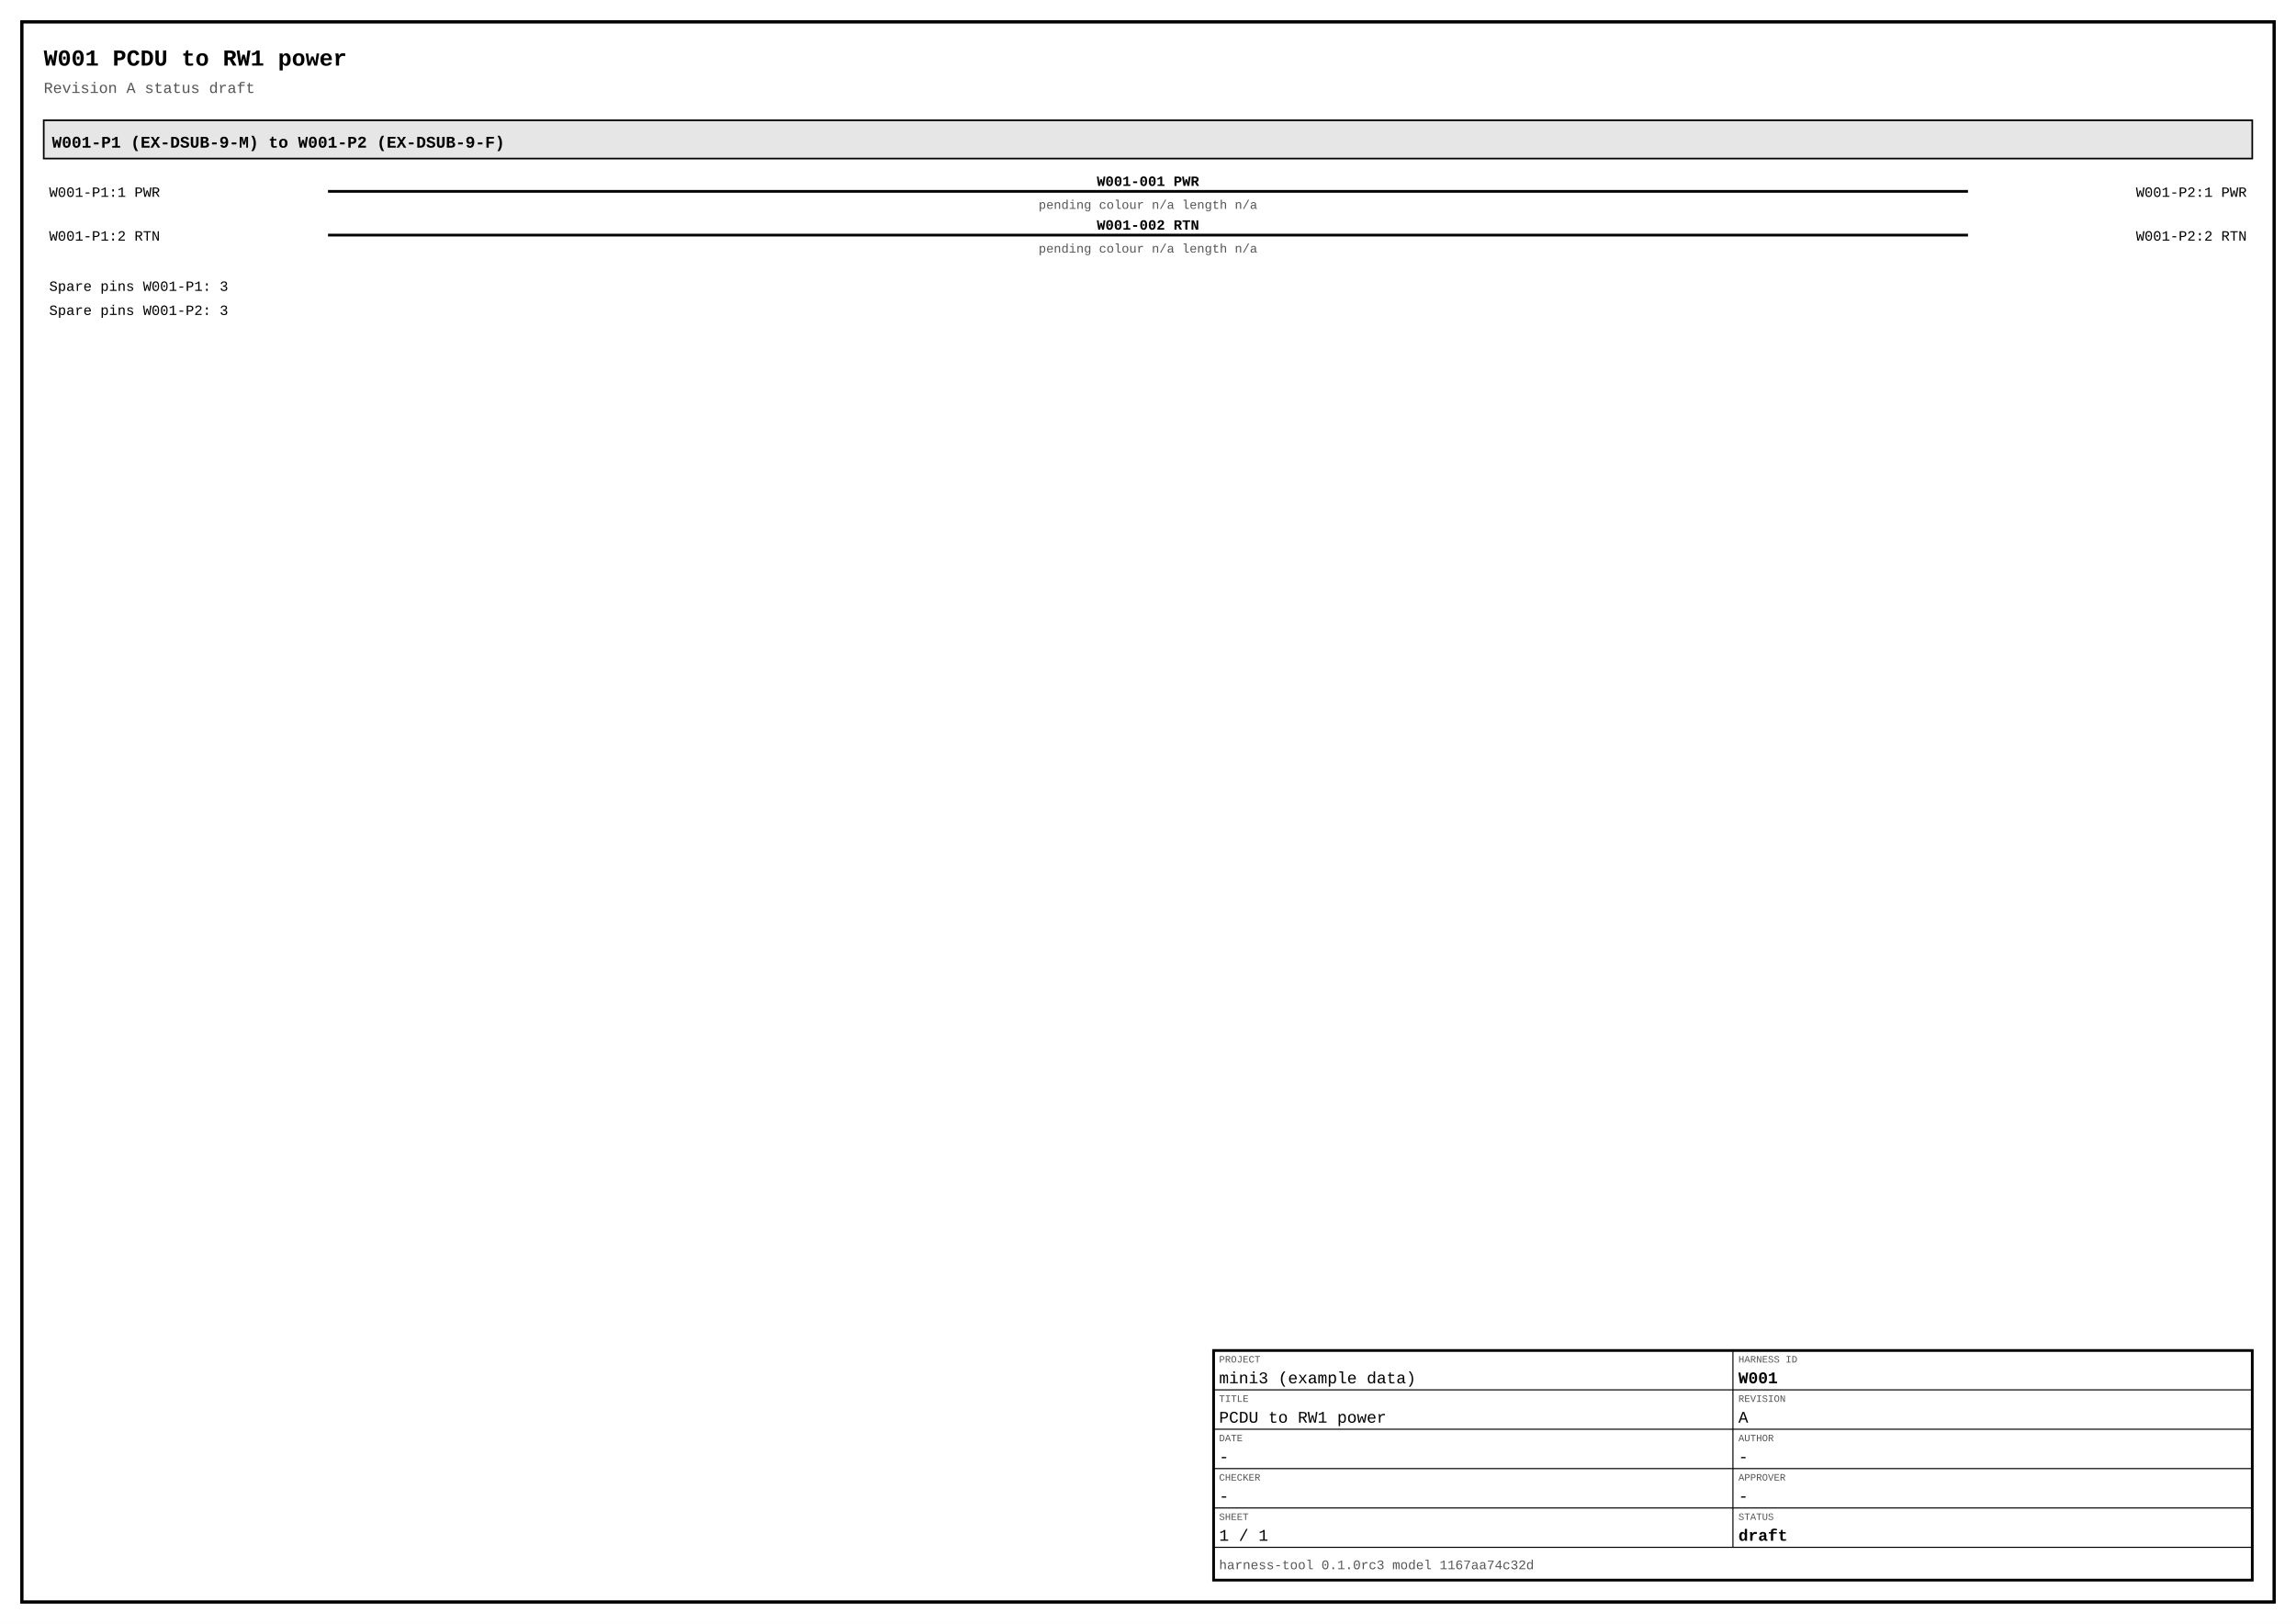
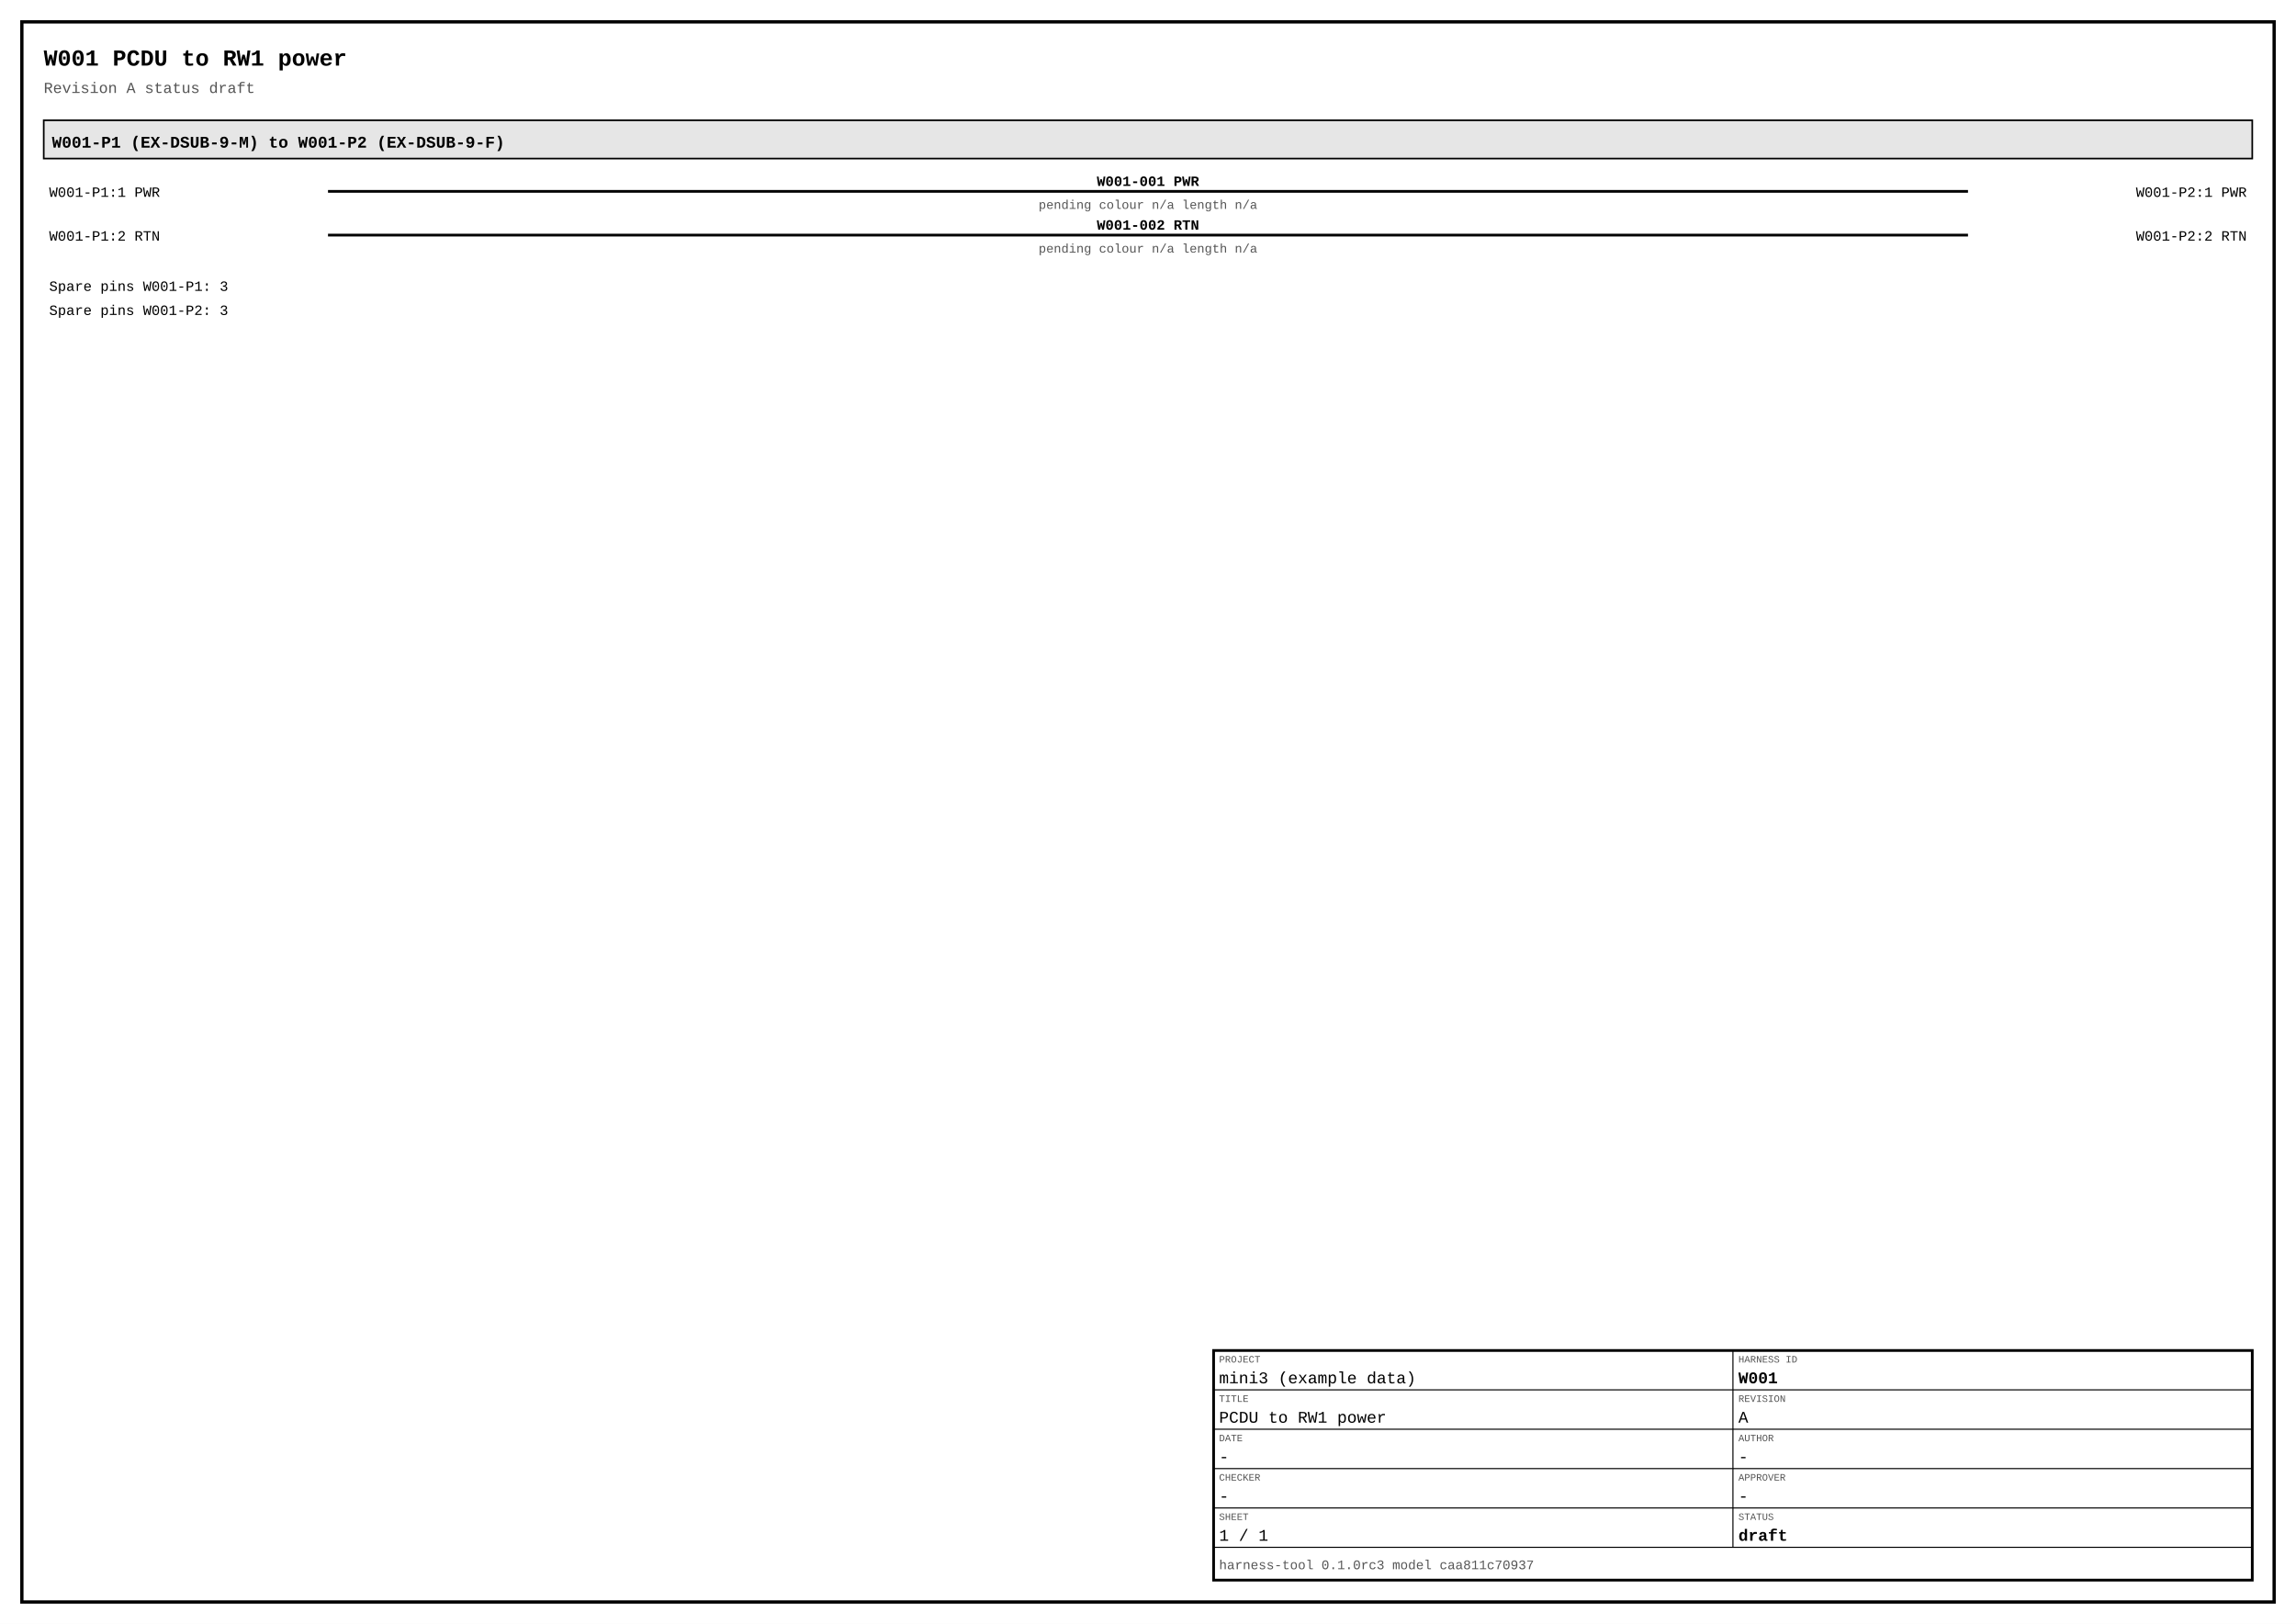
<svg xmlns="http://www.w3.org/2000/svg" width="420mm" height="297mm" viewBox="0 0 420 297" font-family="Courier New, Courier, monospace">
  <rect x="0" y="0" width="420" height="297" fill="#ffffff" />
  <rect x="4" y="4" width="412" height="289" fill="none" stroke="#000000" stroke-width="0.6" />
  <text x="8" y="12" font-size="4.2" font-weight="bold" text-anchor="start" fill="#000000">W001  PCDU to RW1 power</text>
  <text x="8" y="17" font-size="2.8" text-anchor="start" fill="#555555">Revision A  status draft</text>
  <rect x="8" y="22" width="404" height="7" fill="#e6e6e6" stroke="#000000" stroke-width="0.3" />
  <text x="9.5" y="27" font-size="3" font-weight="bold" text-anchor="start" fill="#000000">W001-P1 (EX-DSUB-9-M)  to  W001-P2 (EX-DSUB-9-F)</text>
  <text x="9" y="36" font-size="2.6" text-anchor="start" fill="#000000">W001-P1:1 PWR</text>
  <text x="411" y="36" font-size="2.6" text-anchor="end" fill="#000000">W001-P2:1 PWR</text>
  <line x1="60" y1="35" x2="360" y2="35" stroke="#000000" stroke-width="0.5" />
  <text x="210" y="34" font-size="2.6" font-weight="bold" text-anchor="middle" fill="#000000">W001-001  PWR</text>
  <text x="210" y="38.2" font-size="2.3" text-anchor="middle" fill="#555555">pending  colour n/a  length n/a  </text>
  <text x="9" y="44" font-size="2.6" text-anchor="start" fill="#000000">W001-P1:2 RTN</text>
  <text x="411" y="44" font-size="2.6" text-anchor="end" fill="#000000">W001-P2:2 RTN</text>
  <line x1="60" y1="43" x2="360" y2="43" stroke="#000000" stroke-width="0.5" />
  <text x="210" y="42" font-size="2.6" font-weight="bold" text-anchor="middle" fill="#000000">W001-002  RTN</text>
  <text x="210" y="46.2" font-size="2.3" text-anchor="middle" fill="#555555">pending  colour n/a  length n/a  </text>
  <text x="9" y="53.2" font-size="2.6" text-anchor="start" fill="#000000">Spare pins W001-P1: 3</text>
  <text x="9" y="57.6" font-size="2.6" text-anchor="start" fill="#000000">Spare pins W001-P2: 3</text>
  <rect x="222" y="247" width="190" height="42" fill="none" stroke="#000000" stroke-width="0.5" />
  <line x1="222" y1="247" x2="317" y2="247" stroke="#000000" stroke-width="0.2" />
  <text x="223" y="249.2" font-size="1.8" text-anchor="start" fill="#555555">PROJECT</text>
  <text x="223" y="253" font-size="3" text-anchor="start" fill="#000000">mini3 (example data)</text>
  <line x1="317" y1="247" x2="412" y2="247" stroke="#000000" stroke-width="0.2" />
  <text x="318" y="249.2" font-size="1.8" text-anchor="start" fill="#555555">HARNESS ID</text>
  <text x="318" y="253" font-size="3" font-weight="bold" text-anchor="start" fill="#000000">W001</text>
  <line x1="222" y1="254.2" x2="317" y2="254.2" stroke="#000000" stroke-width="0.2" />
  <text x="223" y="256.4" font-size="1.8" text-anchor="start" fill="#555555">TITLE</text>
  <text x="223" y="260.2" font-size="3" text-anchor="start" fill="#000000">PCDU to RW1 power</text>
  <line x1="317" y1="254.2" x2="412" y2="254.2" stroke="#000000" stroke-width="0.2" />
  <text x="318" y="256.4" font-size="1.8" text-anchor="start" fill="#555555">REVISION</text>
  <text x="318" y="260.2" font-size="3" text-anchor="start" fill="#000000">A</text>
  <line x1="222" y1="261.4" x2="317" y2="261.4" stroke="#000000" stroke-width="0.2" />
  <text x="223" y="263.6" font-size="1.8" text-anchor="start" fill="#555555">DATE</text>
  <text x="223" y="267.4" font-size="3" text-anchor="start" fill="#000000">-</text>
  <line x1="317" y1="261.4" x2="412" y2="261.4" stroke="#000000" stroke-width="0.2" />
  <text x="318" y="263.6" font-size="1.8" text-anchor="start" fill="#555555">AUTHOR</text>
  <text x="318" y="267.4" font-size="3" text-anchor="start" fill="#000000">-</text>
  <line x1="222" y1="268.6" x2="317" y2="268.6" stroke="#000000" stroke-width="0.2" />
  <text x="223" y="270.8" font-size="1.8" text-anchor="start" fill="#555555">CHECKER</text>
  <text x="223" y="274.6" font-size="3" text-anchor="start" fill="#000000">-</text>
  <line x1="317" y1="268.6" x2="412" y2="268.6" stroke="#000000" stroke-width="0.2" />
  <text x="318" y="270.8" font-size="1.8" text-anchor="start" fill="#555555">APPROVER</text>
  <text x="318" y="274.6" font-size="3" text-anchor="start" fill="#000000">-</text>
  <line x1="222" y1="275.8" x2="317" y2="275.8" stroke="#000000" stroke-width="0.2" />
  <text x="223" y="278" font-size="1.8" text-anchor="start" fill="#555555">SHEET</text>
  <text x="223" y="281.8" font-size="3" text-anchor="start" fill="#000000">1 / 1</text>
  <line x1="317" y1="275.8" x2="412" y2="275.8" stroke="#000000" stroke-width="0.2" />
  <text x="318" y="278" font-size="1.8" text-anchor="start" fill="#555555">STATUS</text>
  <text x="318" y="281.8" font-size="3" font-weight="bold" text-anchor="start" fill="#000000">draft</text>
  <line x1="317" y1="247" x2="317" y2="283" stroke="#000000" stroke-width="0.2" />
  <line x1="222" y1="283" x2="412" y2="283" stroke="#000000" stroke-width="0.2" />
-   <text x="223" y="287" font-size="2.4" text-anchor="start" fill="#555555">harness-tool 0.1.0rc3 model 1167aa74c32d</text>
+   <text x="223" y="287" font-size="2.4" text-anchor="start" fill="#555555">harness-tool 0.1.0rc3 model caa811c70937</text>
</svg>
